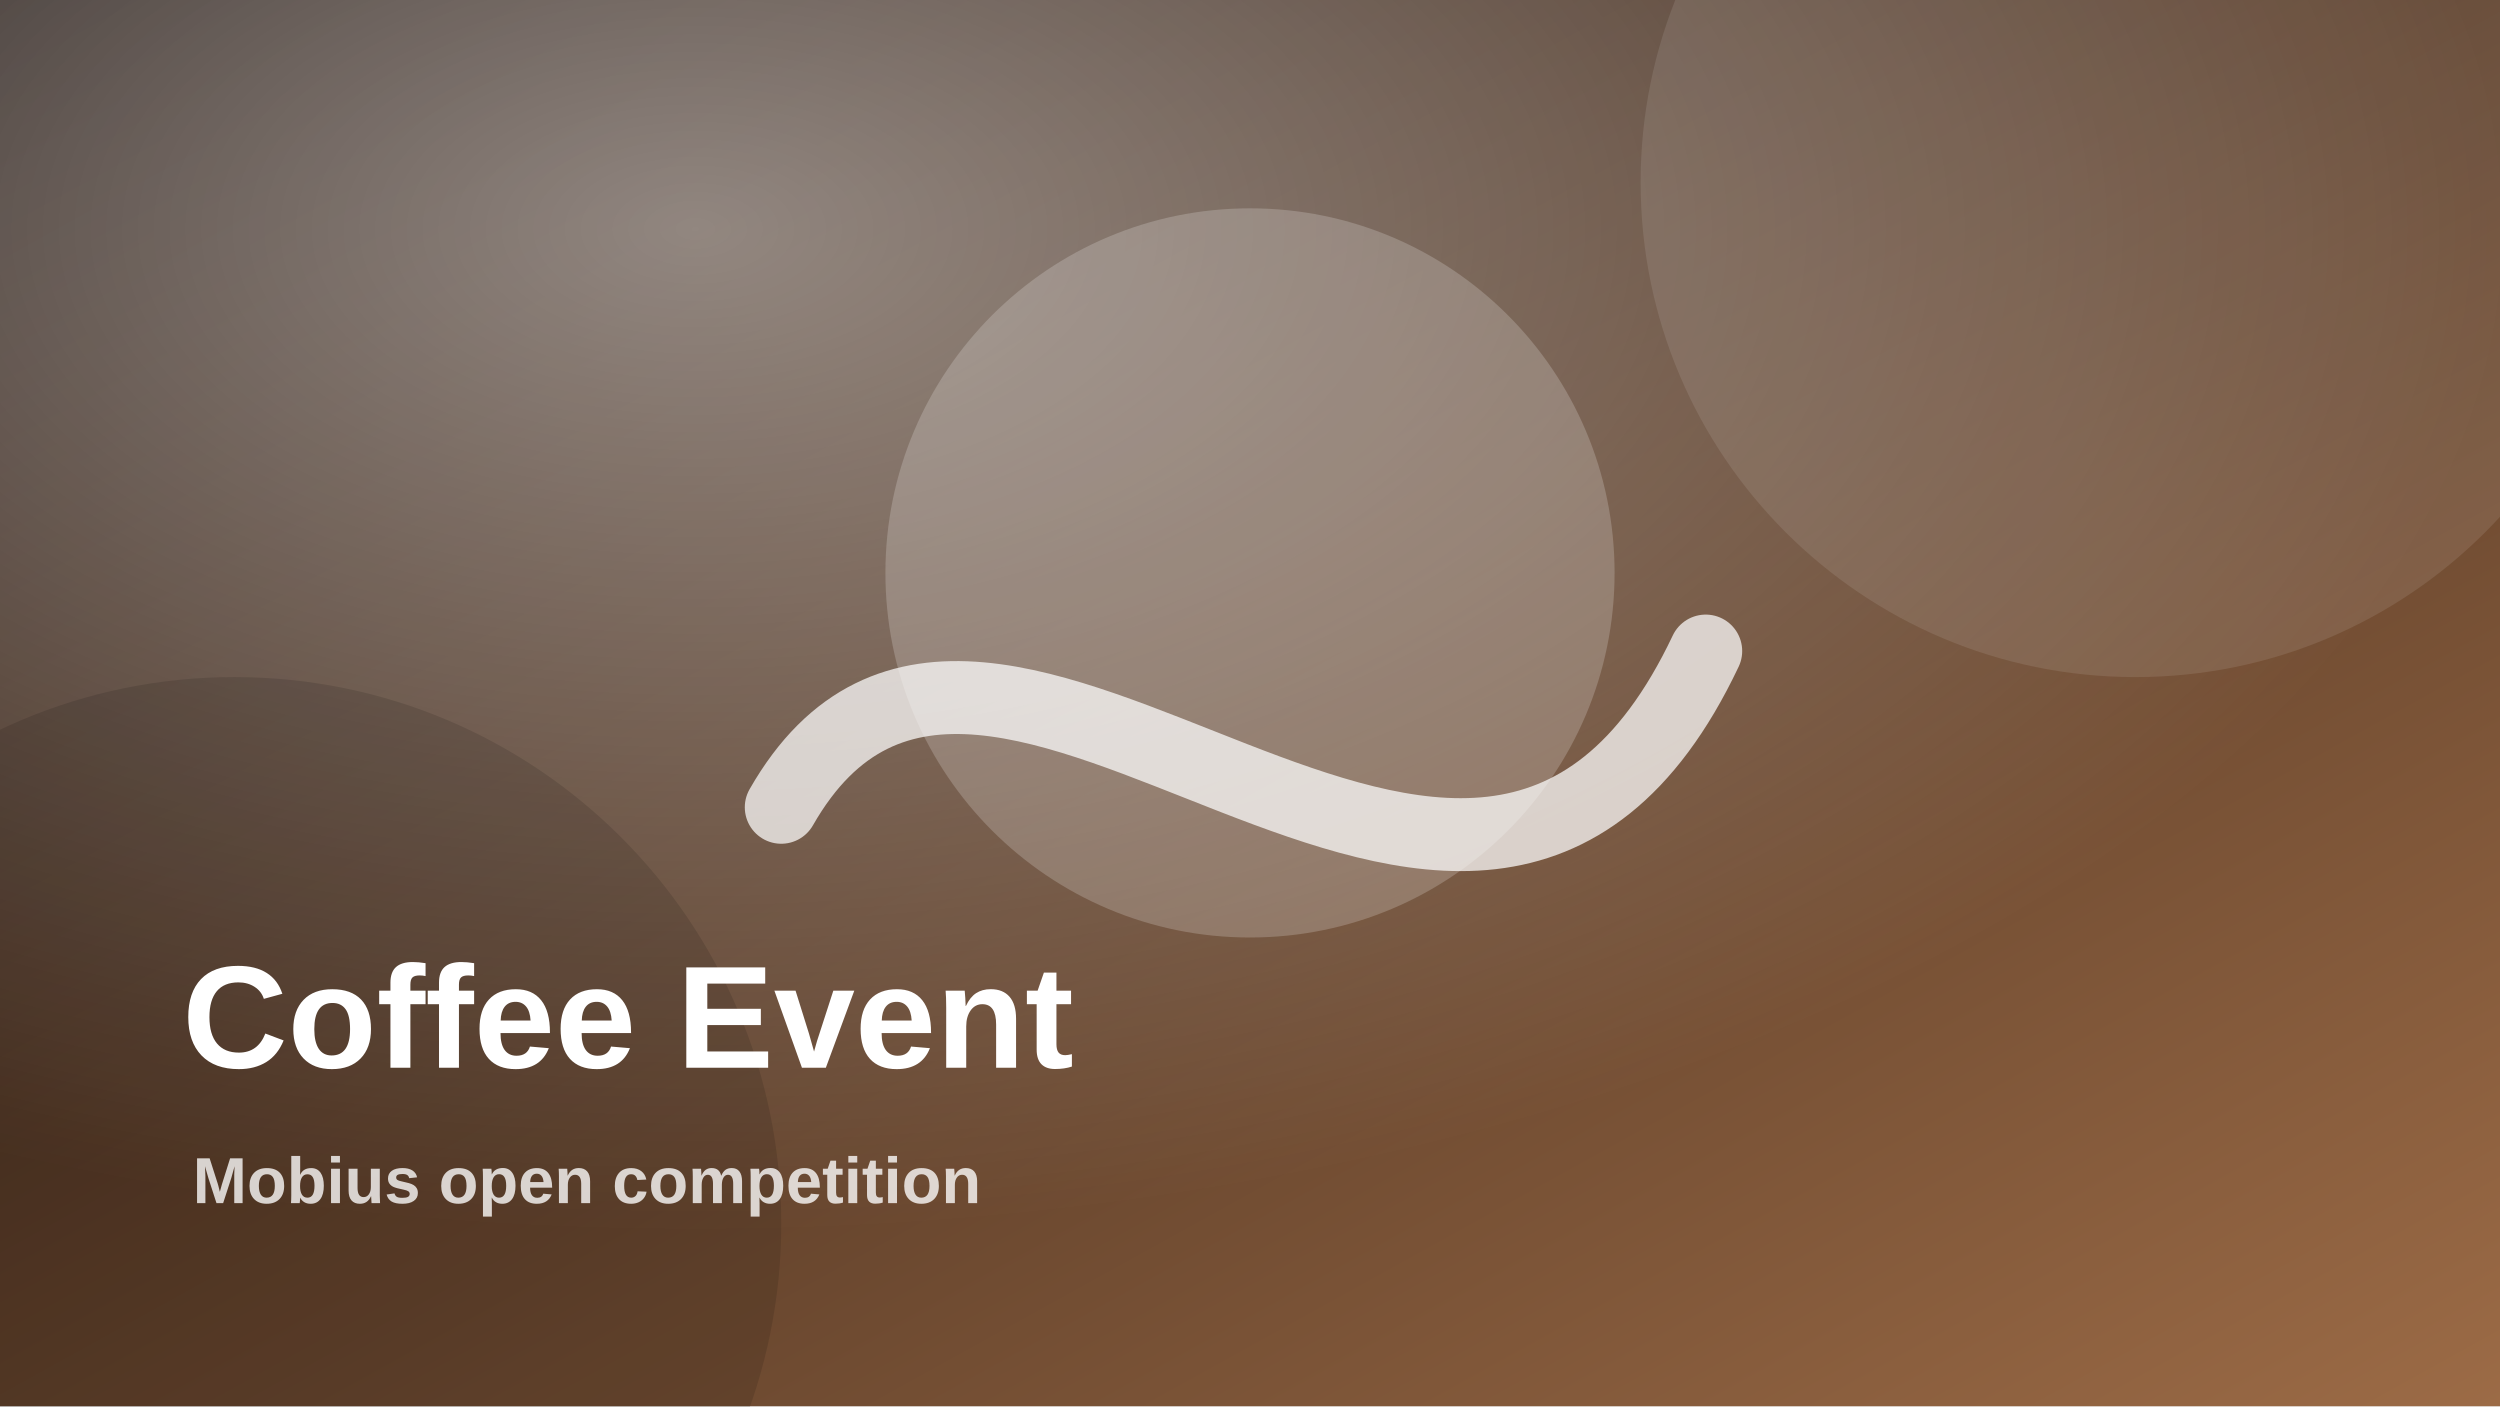
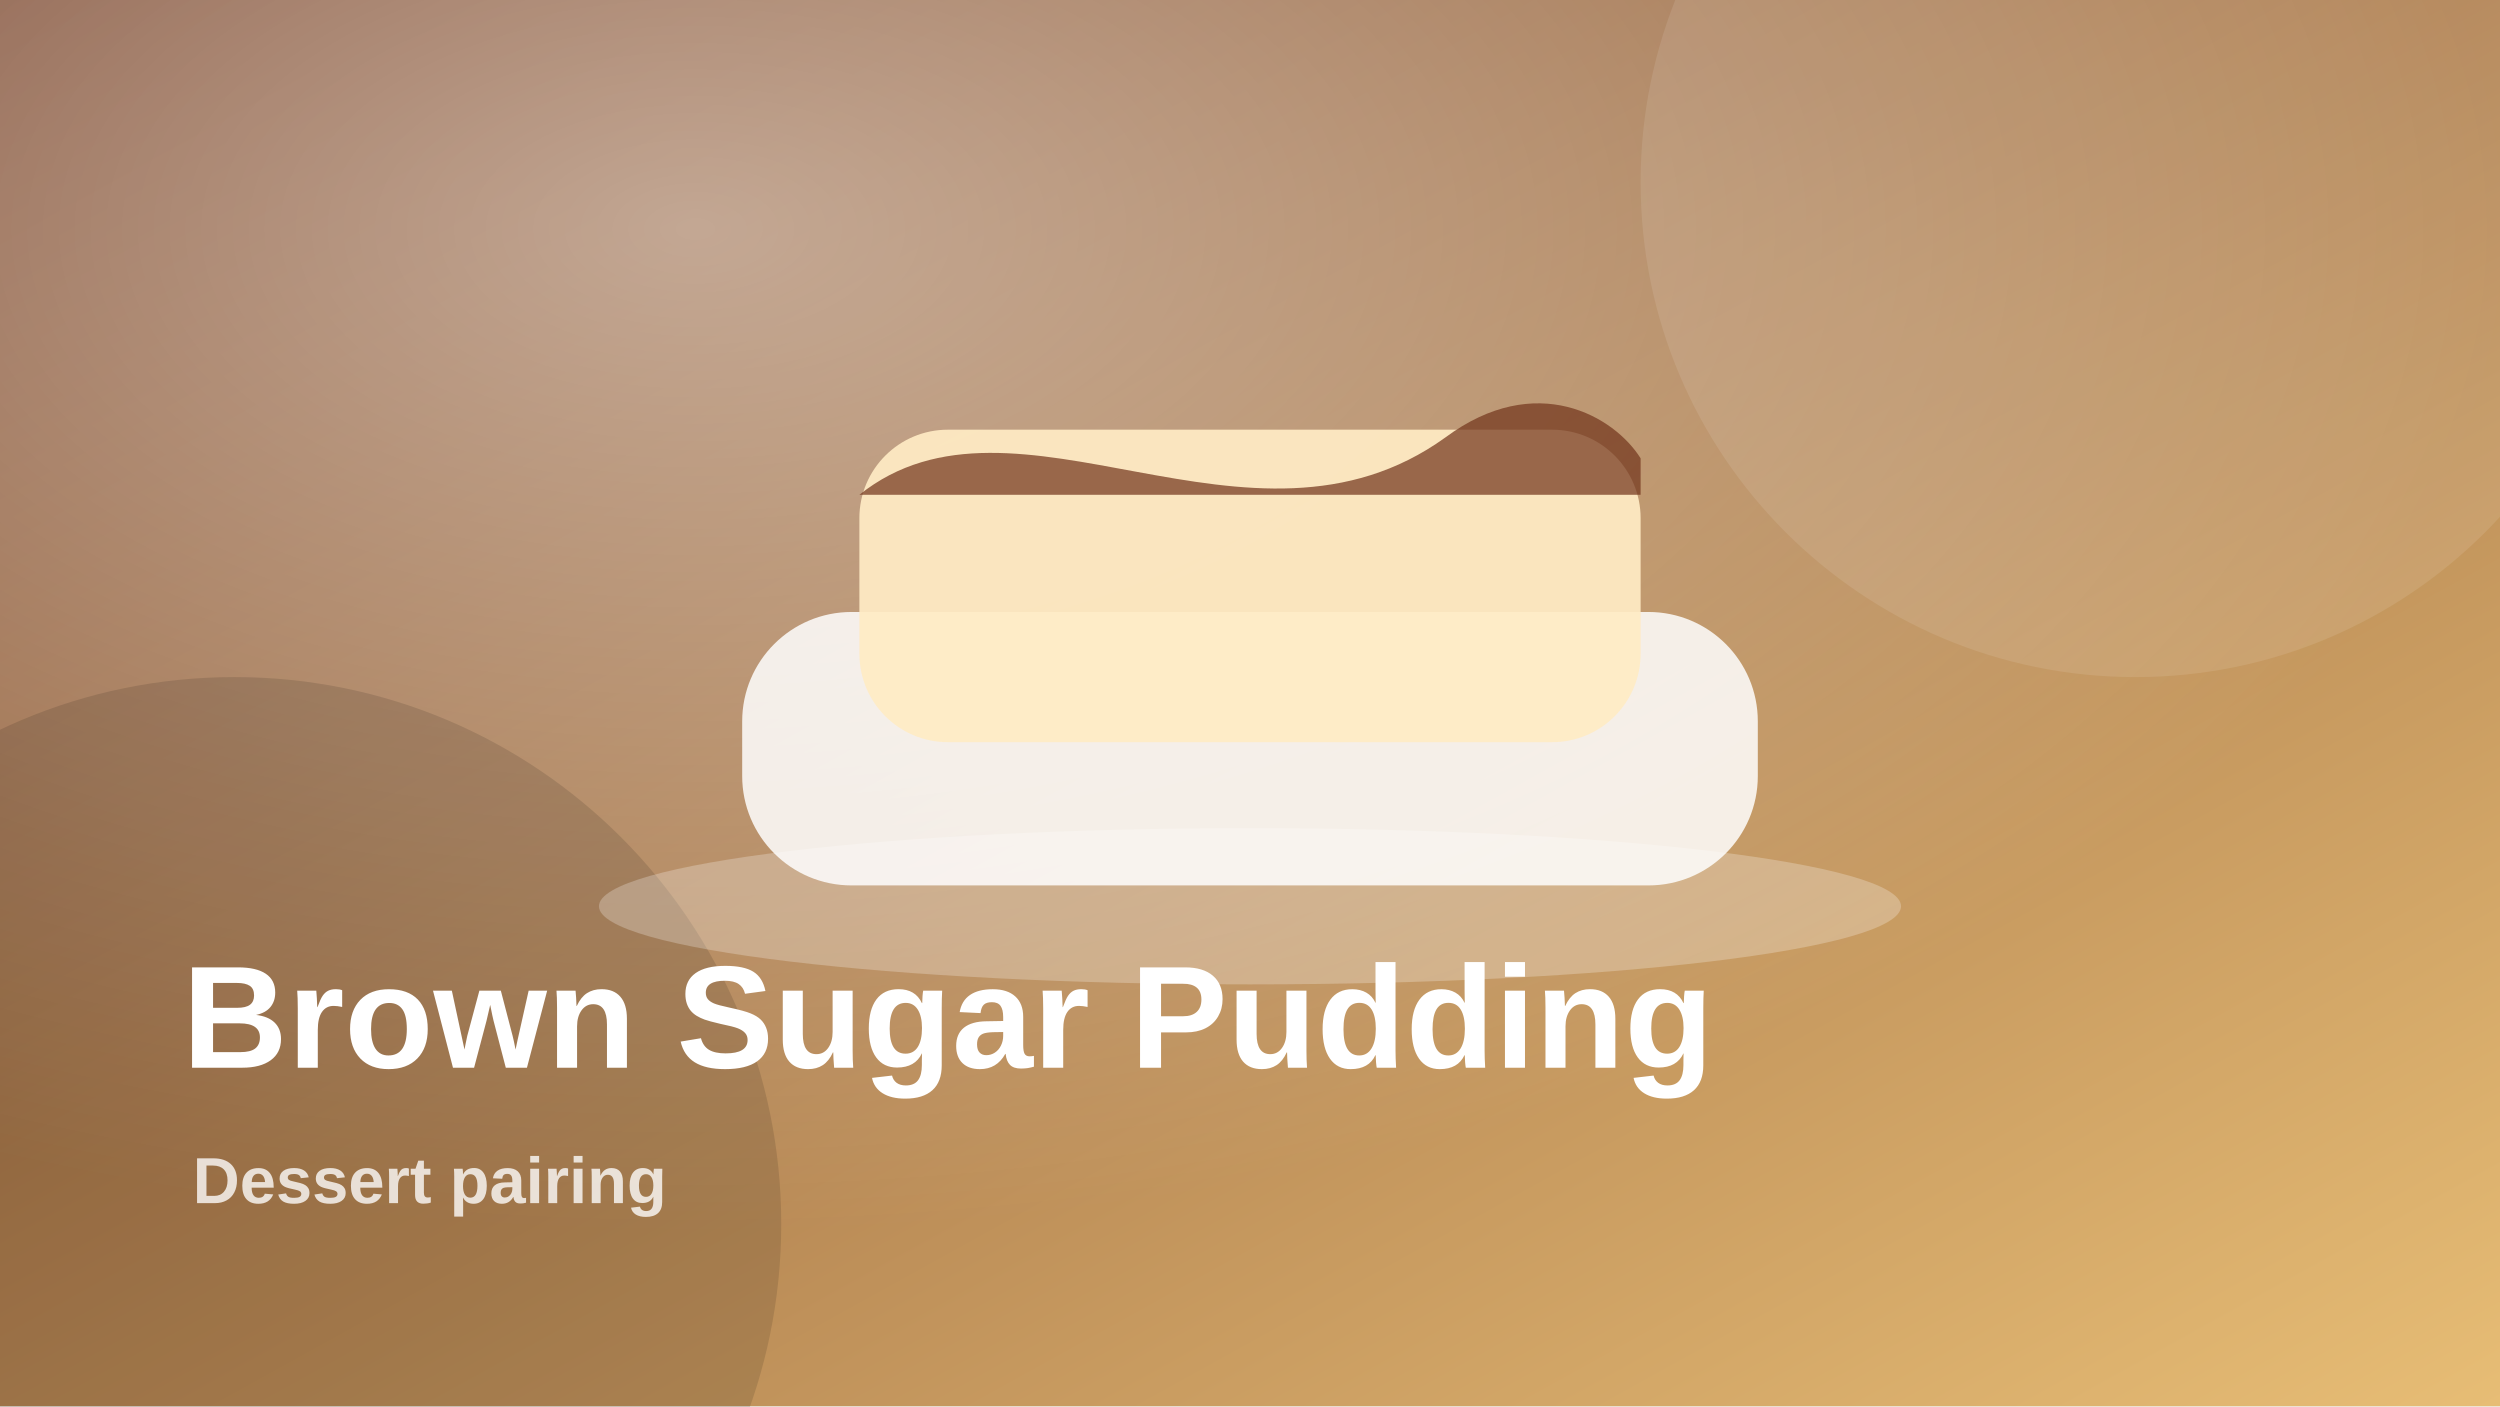
<svg xmlns="http://www.w3.org/2000/svg" width="960" height="540" viewBox="0 0 960 540">
  <defs>
    <linearGradient id="g" x1="0" y1="0" x2="1" y2="1">
-       <stop stop-color="#1c100b" offset="0" />
-       <stop stop-color="#9c6b46" offset="1" />
+       <stop stop-color="#7a452b" offset="0" />
+       <stop stop-color="#e7bd75" offset="1" />
    </linearGradient>
    <radialGradient id="r" cx=".28" cy=".16" r=".72">
      <stop stop-color="rgba(255,255,255,.45)" offset="0" />
      <stop stop-color="rgba(255,255,255,0)" offset="1" />
    </radialGradient>
  </defs>
  <rect width="960" height="540" fill="url(#g)" />
  <rect width="960" height="540" fill="url(#r)" />
  <circle cx="820" cy="70" r="190" fill="rgba(255,255,255,.10)" />
  <circle cx="90" cy="470" r="210" fill="rgba(0,0,0,.12)" />
-   <circle cx="480" cy="220" r="140" fill="rgba(255,255,255,.20)" />
-   <path d="M300 310 C380 170 565 440 655 250" stroke="rgba(255,255,255,.72)" stroke-width="28" fill="none" stroke-linecap="round" />
-   <text x="70" y="410" font-family="Arial, sans-serif" font-size="56" font-weight="800" fill="white">Coffee Event</text>
-   <text x="74" y="462" font-family="Arial, sans-serif" font-size="25" font-weight="600" fill="rgba(255,255,255,.78)">Mobius open competition</text>
+   <rect x="285" y="235" width="390" height="105" rx="42" fill="rgba(255,255,255,.84)" />
+   <rect x="330" y="165" width="300" height="120" rx="34" fill="rgba(255,236,196,.92)" />
+   <path d="M330 190 C390 142 480 222 555 168 C590 142 620 160 630 176 L630 190 Z" fill="rgba(115,55,30,.72)" />
+   <ellipse cx="480" cy="348" rx="250" ry="30" fill="rgba(255,255,255,.25)" />
+   <text x="70" y="410" font-family="Arial, sans-serif" font-size="56" font-weight="800" fill="white">Brown Sugar Pudding</text>
+   <text x="74" y="462" font-family="Arial, sans-serif" font-size="25" font-weight="600" fill="rgba(255,255,255,.78)">Dessert pairing</text>
</svg>
